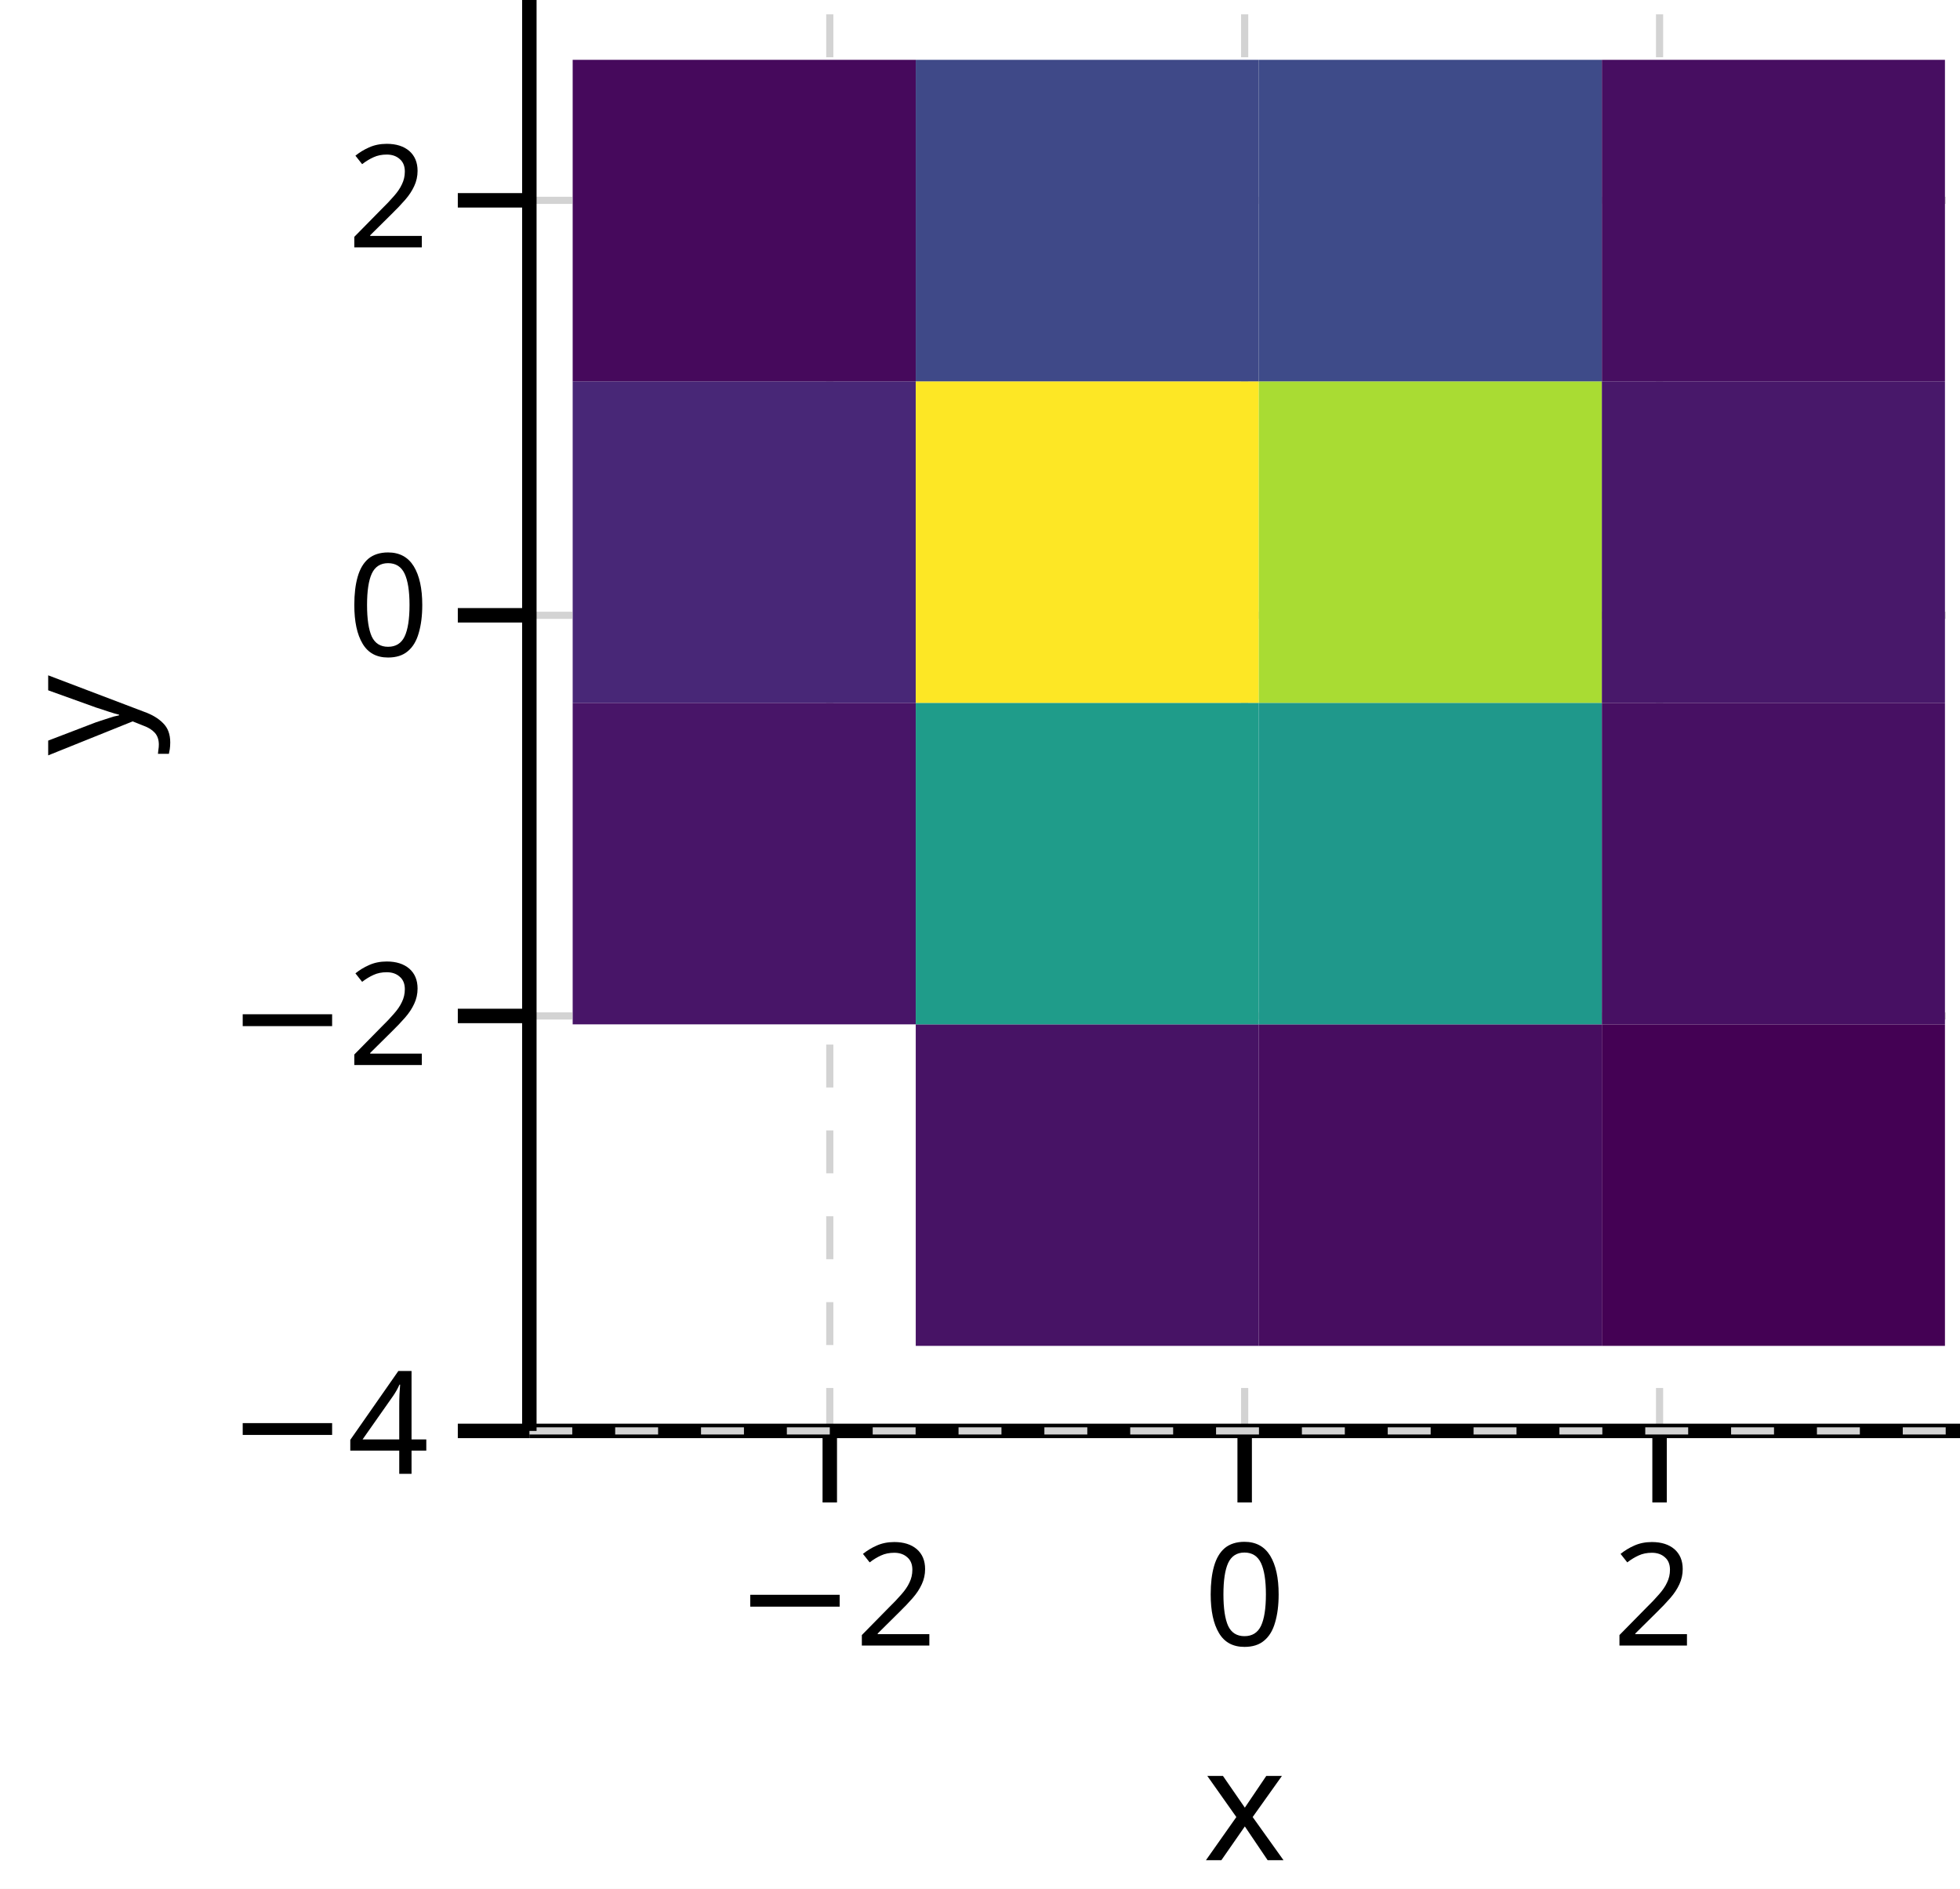
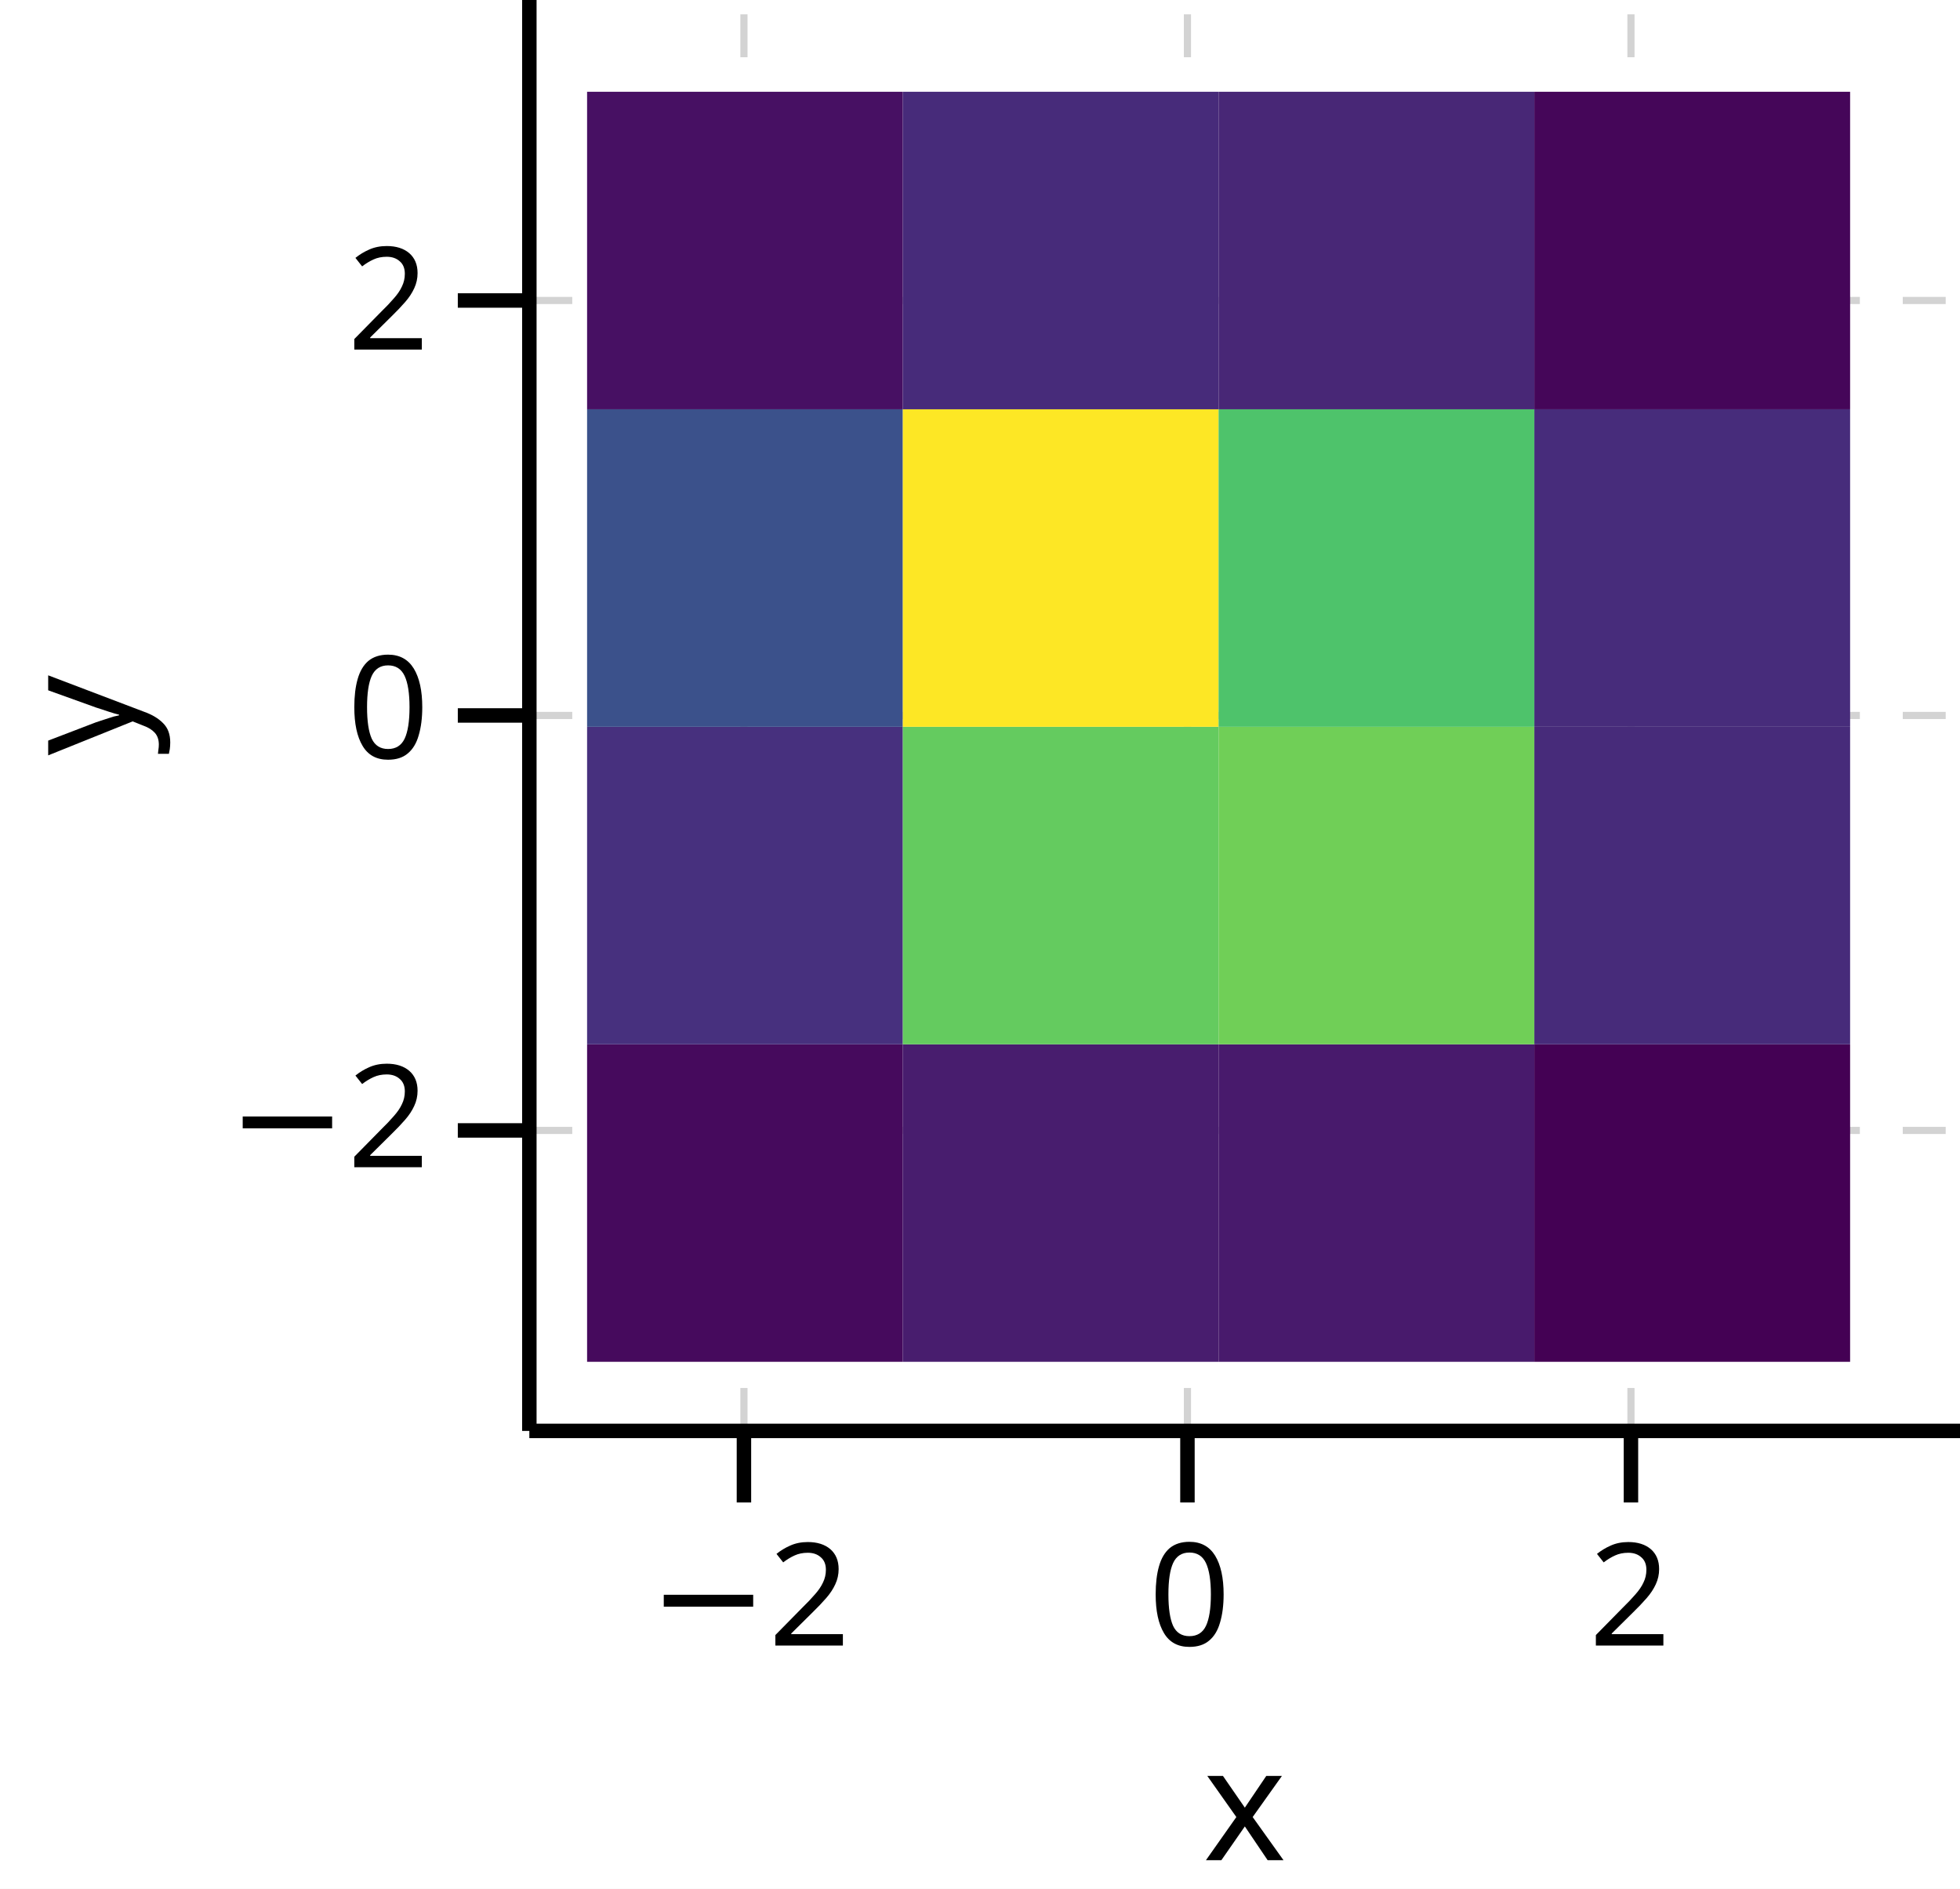
<svg xmlns="http://www.w3.org/2000/svg" version="1.1" class="marks" width="137" height="132" viewBox="0 0 137 132">
  <rect width="137" height="132" fill="white" />
  <g fill="none" stroke-miterlimit="10" transform="translate(37,0)">
    <g class="mark-group role-frame root" role="graphics-object" aria-roledescription="group mark container">
      <g transform="translate(0,0)">
        <path class="background" aria-hidden="true" d="M0,0h100v100h-100Z" />
        <g>
-           <g class="mark-group role-axis" role="graphics-symbol" aria-roledescription="axis" aria-label="X-axis titled 'x' for a linear scale with values from −4 to 4">
+           <g class="mark-group role-axis" role="graphics-symbol" aria-roledescription="axis" aria-label="X-axis titled 'x' for a linear scale with values from −3 to 4">
            <g transform="translate(0,100)">
              <path class="background" aria-hidden="true" d="M0,0h0v0h0Z" pointer-events="none" />
              <g>
                <g class="mark-rule role-axis-grid" pointer-events="none">
-                   <line transform="translate(21,0)" x2="0" y2="-100" stroke="lightgray" stroke-width="0.5" stroke-dasharray="3" opacity="1" />
-                   <line transform="translate(50,0)" x2="0" y2="-100" stroke="lightgray" stroke-width="0.5" stroke-dasharray="3" opacity="1" />
-                   <line transform="translate(79,0)" x2="0" y2="-100" stroke="lightgray" stroke-width="0.5" stroke-dasharray="3" opacity="1" />
+                   <line transform="translate(15,0)" x2="0" y2="-100" stroke="lightgray" stroke-width="0.5" stroke-dasharray="3" opacity="1" />
+                   <line transform="translate(46,0)" x2="0" y2="-100" stroke="lightgray" stroke-width="0.5" stroke-dasharray="3" opacity="1" />
+                   <line transform="translate(77,0)" x2="0" y2="-100" stroke="lightgray" stroke-width="0.5" stroke-dasharray="3" opacity="1" />
                </g>
                <g class="mark-rule role-axis-tick" pointer-events="none">
-                   <line transform="translate(21,0)" x2="0" y2="5" stroke="black" stroke-width="1.01" opacity="1" />
-                   <line transform="translate(50,0)" x2="0" y2="5" stroke="black" stroke-width="1.01" opacity="1" />
-                   <line transform="translate(79,0)" x2="0" y2="5" stroke="black" stroke-width="1.01" opacity="1" />
+                   <line transform="translate(15,0)" x2="0" y2="5" stroke="black" stroke-width="1.01" opacity="1" />
+                   <line transform="translate(46,0)" x2="0" y2="5" stroke="black" stroke-width="1.01" opacity="1" />
+                   <line transform="translate(77,0)" x2="0" y2="5" stroke="black" stroke-width="1.01" opacity="1" />
                </g>
                <g class="mark-text role-axis-label" pointer-events="none">
-                   <text text-anchor="middle" transform="translate(21.42857,15)" font-family="sans-serif" font-size="10px" font-style="normal" font-weight="400" fill="black" opacity="1">−2</text>
-                   <text text-anchor="middle" transform="translate(50,15)" font-family="sans-serif" font-size="10px" font-style="normal" font-weight="400" fill="black" opacity="1">0</text>
-                   <text text-anchor="middle" transform="translate(78.57143,15)" font-family="sans-serif" font-size="10px" font-style="normal" font-weight="400" fill="black" opacity="1">2</text>
+                   <text text-anchor="middle" transform="translate(15.38462,15)" font-family="sans-serif" font-size="10px" font-style="normal" font-weight="400" fill="black" opacity="1">−2</text>
+                   <text text-anchor="middle" transform="translate(46.15385,15)" font-family="sans-serif" font-size="10px" font-style="normal" font-weight="400" fill="black" opacity="1">0</text>
+                   <text text-anchor="middle" transform="translate(76.92308,15)" font-family="sans-serif" font-size="10px" font-style="normal" font-weight="400" fill="black" opacity="1">2</text>
                </g>
                <g class="mark-rule role-axis-domain" pointer-events="none">
                  <line transform="translate(0,0)" x2="100" y2="0" stroke="black" stroke-width="1.01" opacity="1" />
                </g>
                <g class="mark-text role-axis-title" pointer-events="none">
                  <text text-anchor="middle" transform="translate(50,30)" font-family="sans-serif" font-size="11px" font-style="normal" font-weight="400" fill="black" opacity="1">x</text>
                </g>
              </g>
              <path class="foreground" aria-hidden="true" d="" pointer-events="none" display="none" />
            </g>
          </g>
-           <g class="mark-group role-axis" role="graphics-symbol" aria-roledescription="axis" aria-label="Y-axis titled 'y' for a linear scale with values from −4 to 3">
+           <g class="mark-group role-axis" role="graphics-symbol" aria-roledescription="axis" aria-label="Y-axis titled 'y' for a linear scale with values from −4 to 4">
            <g transform="translate(0,0)">
              <path class="background" aria-hidden="true" d="M0,0h0v0h0Z" pointer-events="none" />
              <g>
                <g class="mark-rule role-axis-grid" pointer-events="none">
-                   <line transform="translate(0,100)" x2="100" y2="0" stroke="lightgray" stroke-width="0.5" stroke-dasharray="3" opacity="1" />
-                   <line transform="translate(0,71)" x2="100" y2="0" stroke="lightgray" stroke-width="0.5" stroke-dasharray="3" opacity="1" />
-                   <line transform="translate(0,43)" x2="100" y2="0" stroke="lightgray" stroke-width="0.5" stroke-dasharray="3" opacity="1" />
-                   <line transform="translate(0,14)" x2="100" y2="0" stroke="lightgray" stroke-width="0.5" stroke-dasharray="3" opacity="1" />
+                   <line transform="translate(0,79)" x2="100" y2="0" stroke="lightgray" stroke-width="0.5" stroke-dasharray="3" opacity="1" />
+                   <line transform="translate(0,50)" x2="100" y2="0" stroke="lightgray" stroke-width="0.5" stroke-dasharray="3" opacity="1" />
+                   <line transform="translate(0,21)" x2="100" y2="0" stroke="lightgray" stroke-width="0.5" stroke-dasharray="3" opacity="1" />
                </g>
                <g class="mark-rule role-axis-tick" pointer-events="none">
-                   <line transform="translate(0,100)" x2="-5" y2="0" stroke="black" stroke-width="1.01" opacity="1" />
-                   <line transform="translate(0,71)" x2="-5" y2="0" stroke="black" stroke-width="1.01" opacity="1" />
-                   <line transform="translate(0,43)" x2="-5" y2="0" stroke="black" stroke-width="1.01" opacity="1" />
-                   <line transform="translate(0,14)" x2="-5" y2="0" stroke="black" stroke-width="1.01" opacity="1" />
+                   <line transform="translate(0,79)" x2="-5" y2="0" stroke="black" stroke-width="1.01" opacity="1" />
+                   <line transform="translate(0,50)" x2="-5" y2="0" stroke="black" stroke-width="1.01" opacity="1" />
+                   <line transform="translate(0,21)" x2="-5" y2="0" stroke="black" stroke-width="1.01" opacity="1" />
                </g>
                <g class="mark-text role-axis-label" pointer-events="none">
-                   <text text-anchor="end" transform="translate(-7,103)" font-family="sans-serif" font-size="10px" font-style="normal" font-weight="400" fill="black" opacity="1">−4</text>
-                   <text text-anchor="end" transform="translate(-7,74.42857)" font-family="sans-serif" font-size="10px" font-style="normal" font-weight="400" fill="black" opacity="1">−2</text>
-                   <text text-anchor="end" transform="translate(-7,45.85714)" font-family="sans-serif" font-size="10px" font-style="normal" font-weight="400" fill="black" opacity="1">0</text>
-                   <text text-anchor="end" transform="translate(-7,17.28571)" font-family="sans-serif" font-size="10px" font-style="normal" font-weight="400" fill="black" opacity="1">2</text>
+                   <text text-anchor="end" transform="translate(-7,81.57143)" font-family="sans-serif" font-size="10px" font-style="normal" font-weight="400" fill="black" opacity="1">−2</text>
+                   <text text-anchor="end" transform="translate(-7,53)" font-family="sans-serif" font-size="10px" font-style="normal" font-weight="400" fill="black" opacity="1">0</text>
+                   <text text-anchor="end" transform="translate(-7,24.42857)" font-family="sans-serif" font-size="10px" font-style="normal" font-weight="400" fill="black" opacity="1">2</text>
                </g>
                <g class="mark-rule role-axis-domain" pointer-events="none">
                  <line transform="translate(0,100)" x2="0" y2="-100" stroke="black" stroke-width="1.01" opacity="1" />
                </g>
                <g class="mark-text role-axis-title" pointer-events="none">
                  <text text-anchor="middle" transform="translate(-25.74121,50) rotate(-90) translate(0,-2)" font-family="sans-serif" font-size="11px" font-style="normal" font-weight="400" fill="black" opacity="1">y</text>
                </g>
              </g>
              <path class="foreground" aria-hidden="true" d="" pointer-events="none" display="none" />
            </g>
          </g>
          <g class="mark-group role-scope" clip-path="url(#clip1)" role="graphics-object" aria-roledescription="group mark container">
            <g transform="translate(0,0)">
              <path class="background" aria-hidden="true" d="M0,0h0v0h0Z" />
              <g>
                <g class="mark-rect role-mark" role="graphics-symbol" aria-roledescription="rect mark container">
-                   <path d="M27.009,71.587h23.98v22.469h-23.98Z" fill="rgb(71, 19, 101)" opacity="1" />
-                   <path d="M50.988,71.587h23.98v22.469h-23.98Z" fill="rgb(71, 13, 96)" opacity="1" />
-                   <path d="M74.968,71.587h23.98v22.469h-23.98Z" fill="rgb(68, 1, 84)" opacity="1" />
-                   <path d="M3.029,49.118h23.98v22.469h-23.98Z" fill="rgb(72, 21, 104)" opacity="1" />
-                   <path d="M27.009,49.118h23.98v22.469h-23.98Z" fill="rgb(31, 156, 138)" opacity="1" />
-                   <path d="M50.988,49.118h23.98v22.469h-23.98Z" fill="rgb(31, 152, 139)" opacity="1" />
-                   <path d="M74.968,49.118h23.98v22.469h-23.98Z" fill="rgb(71, 16, 99)" opacity="1" />
-                   <path d="M3.029,26.649h23.98v22.469h-23.98Z" fill="rgb(72, 39, 119)" opacity="1" />
-                   <path d="M27.009,26.649h23.98v22.469h-23.98Z" fill="rgb(253, 231, 37)" opacity="1" />
-                   <path d="M50.988,26.649h23.98v22.469h-23.98Z" fill="rgb(169, 220, 51)" opacity="1" />
-                   <path d="M74.968,26.649h23.98v22.469h-23.98Z" fill="rgb(72, 24, 106)" opacity="1" />
-                   <path d="M3.029,4.181h23.98v22.469h-23.98Z" fill="rgb(70, 9, 92)" opacity="1" />
-                   <path d="M27.009,4.181h23.98v22.469h-23.98Z" fill="rgb(63, 73, 136)" opacity="1" />
-                   <path d="M50.988,4.181h23.98v22.469h-23.98Z" fill="rgb(62, 75, 137)" opacity="1" />
-                   <path d="M74.968,4.181h23.98v22.469h-23.98Z" fill="rgb(71, 14, 97)" opacity="1" />
+                   <path d="M4.036,72.981h22.071v22.189h-22.071Z" fill="rgb(70, 10, 93)" opacity="1" />
+                   <path d="M26.107,72.981h22.071v22.189h-22.071Z" fill="rgb(72, 29, 110)" opacity="1" />
+                   <path d="M48.177,72.981h22.071v22.189h-22.071Z" fill="rgb(72, 26, 108)" opacity="1" />
+                   <path d="M70.248,72.981h22.071v22.189h-22.071Z" fill="rgb(68, 1, 84)" opacity="1" />
+                   <path d="M4.036,50.792h22.071v22.189h-22.071Z" fill="rgb(71, 48, 126)" opacity="1" />
+                   <path d="M26.107,50.792h22.071v22.189h-22.071Z" fill="rgb(100, 203, 95)" opacity="1" />
+                   <path d="M48.177,50.792h22.071v22.189h-22.071Z" fill="rgb(112, 207, 87)" opacity="1" />
+                   <path d="M70.248,50.792h22.071v22.189h-22.071Z" fill="rgb(71, 43, 122)" opacity="1" />
+                   <path d="M4.036,28.603h22.071v22.189h-22.071Z" fill="rgb(59, 81, 139)" opacity="1" />
+                   <path d="M26.107,28.603h22.071v22.189h-22.071Z" fill="rgb(253, 231, 37)" opacity="1" />
+                   <path d="M48.177,28.603h22.071v22.189h-22.071Z" fill="rgb(78, 195, 107)" opacity="1" />
+                   <path d="M70.248,28.603h22.071v22.189h-22.071Z" fill="rgb(71, 44, 123)" opacity="1" />
+                   <path d="M4.036,6.414h22.071v22.189h-22.071Z" fill="rgb(71, 16, 99)" opacity="1" />
+                   <path d="M26.107,6.414h22.071v22.189h-22.071Z" fill="rgb(71, 43, 122)" opacity="1" />
+                   <path d="M48.177,6.414h22.071v22.189h-22.071Z" fill="rgb(72, 39, 118)" opacity="1" />
+                   <path d="M70.248,6.414h22.071v22.189h-22.071Z" fill="rgb(69, 6, 89)" opacity="1" />
                </g>
              </g>
              <path class="foreground" aria-hidden="true" d="" display="none" />
            </g>
          </g>
        </g>
        <path class="foreground" aria-hidden="true" d="" display="none" />
      </g>
    </g>
  </g>
  <defs>
    <clipPath id="clip1">
      <rect x="0" y="0" width="100" height="100" />
    </clipPath>
  </defs>
</svg>
